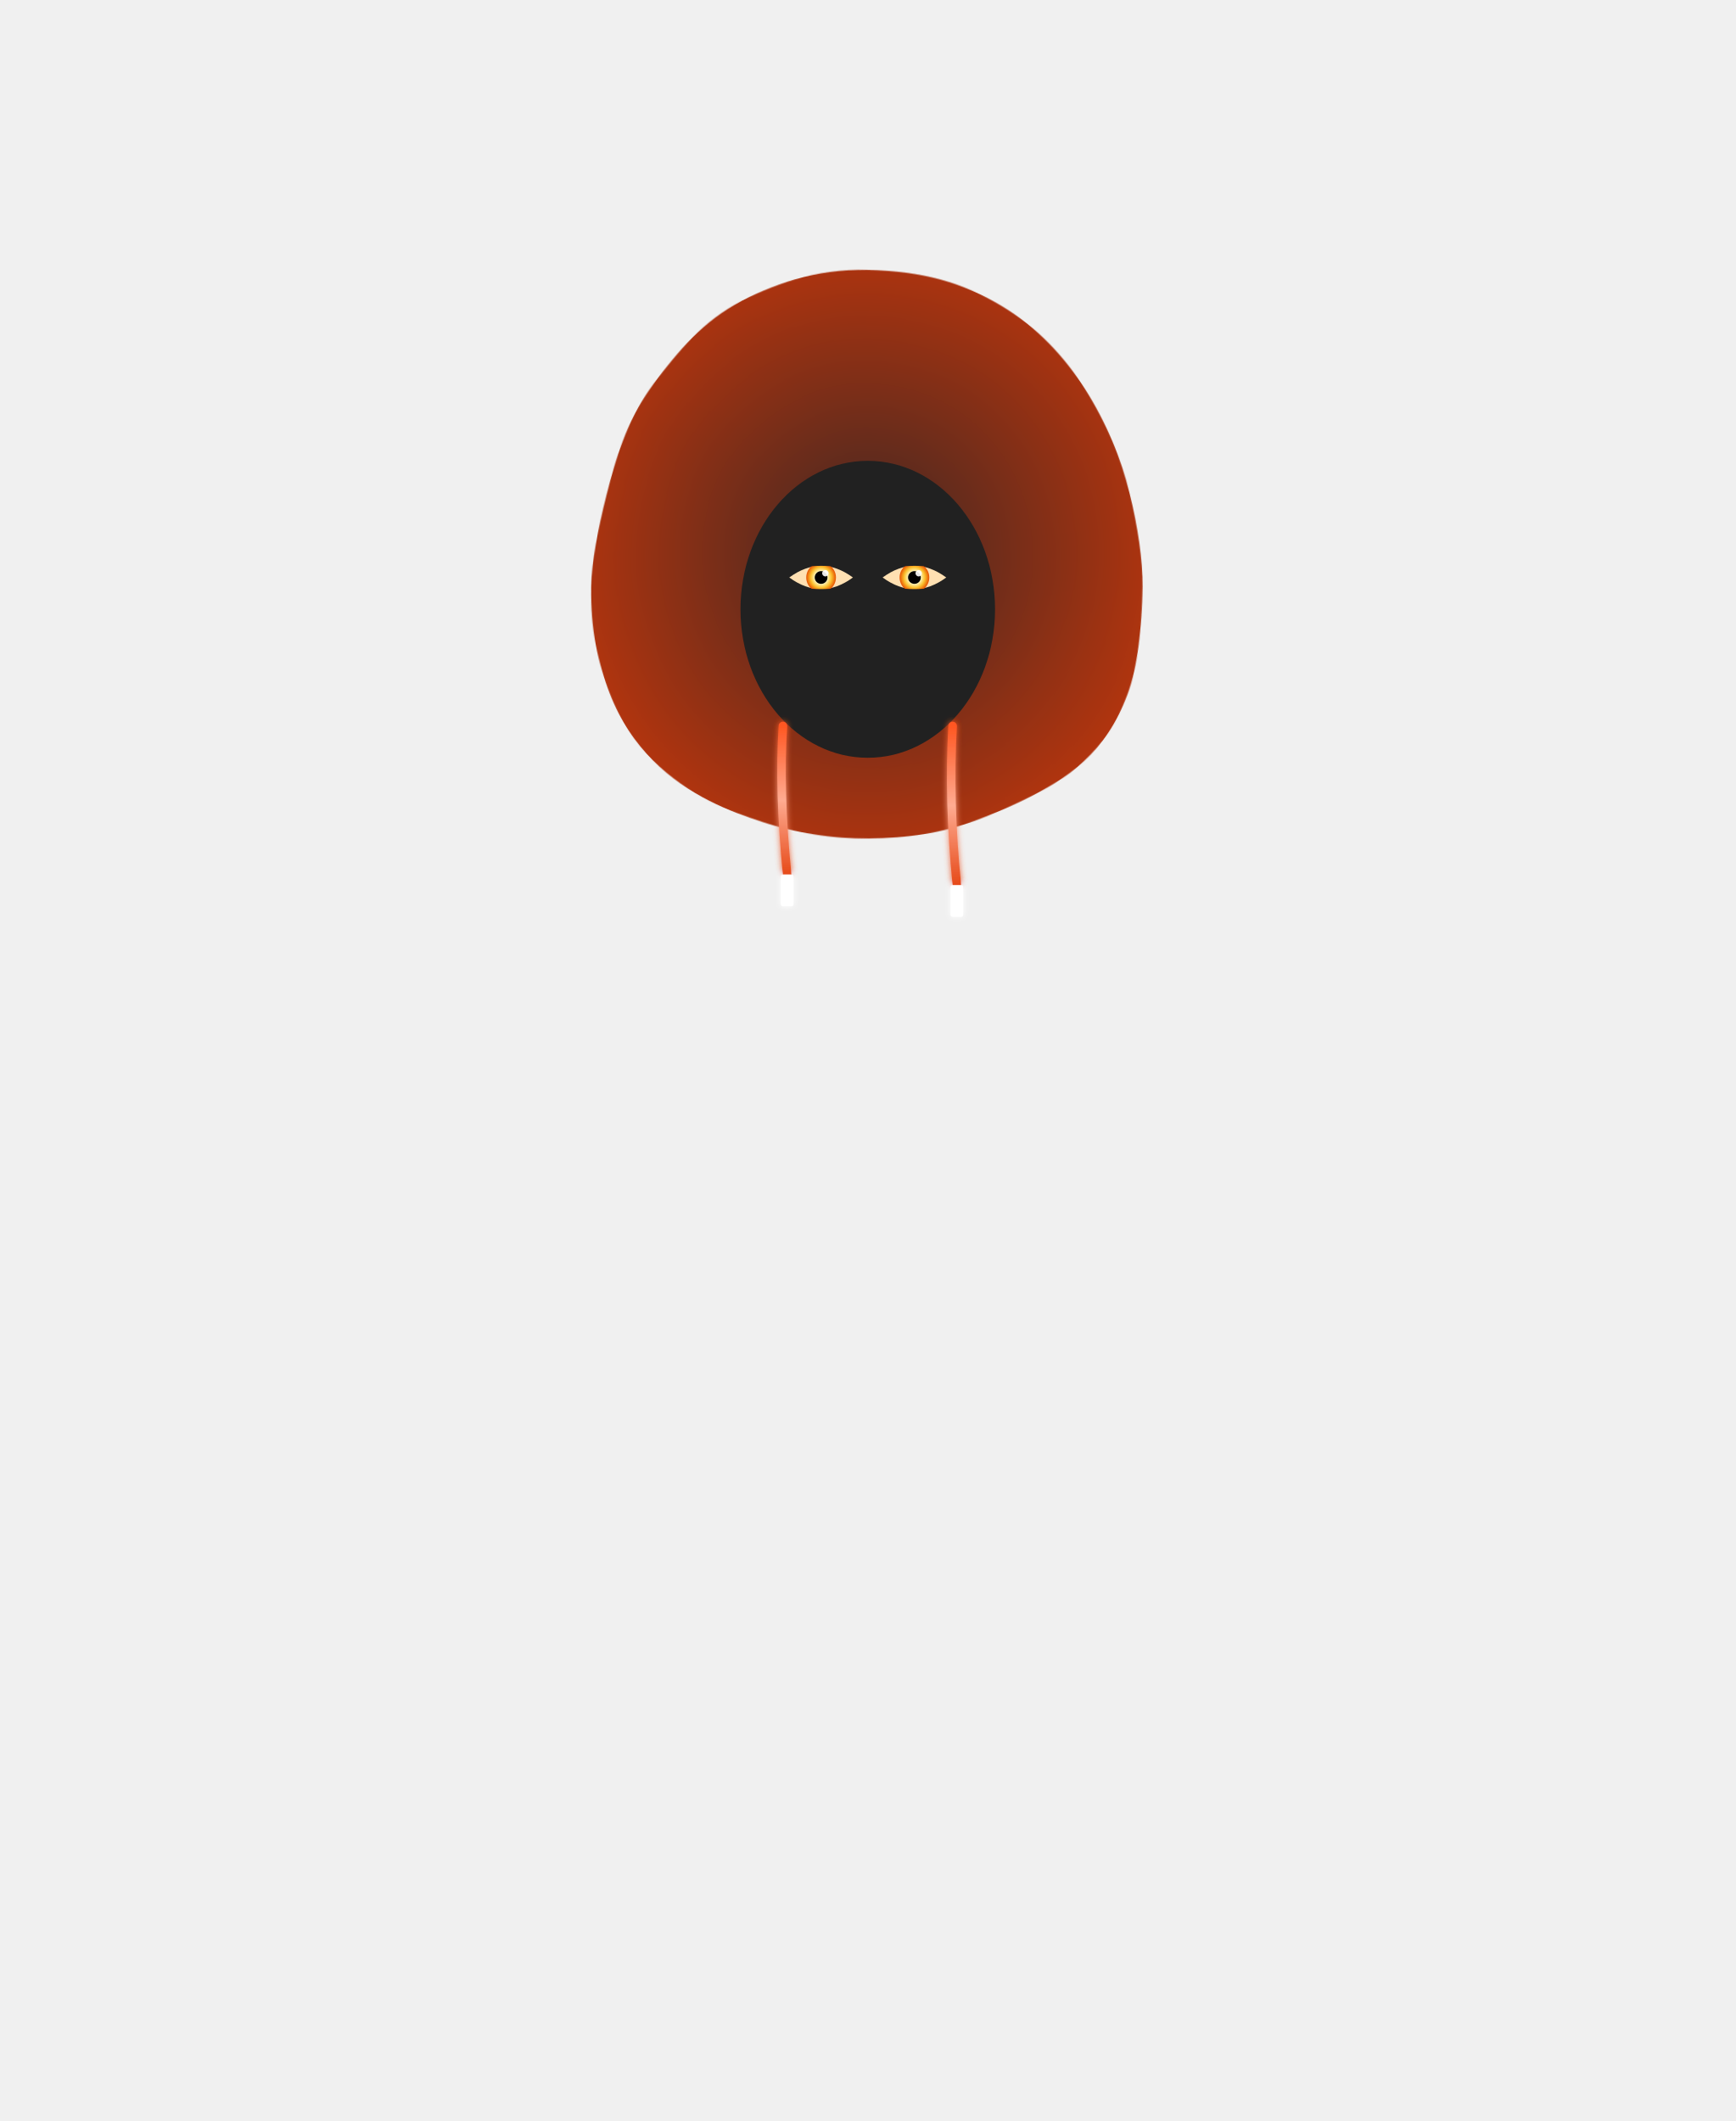
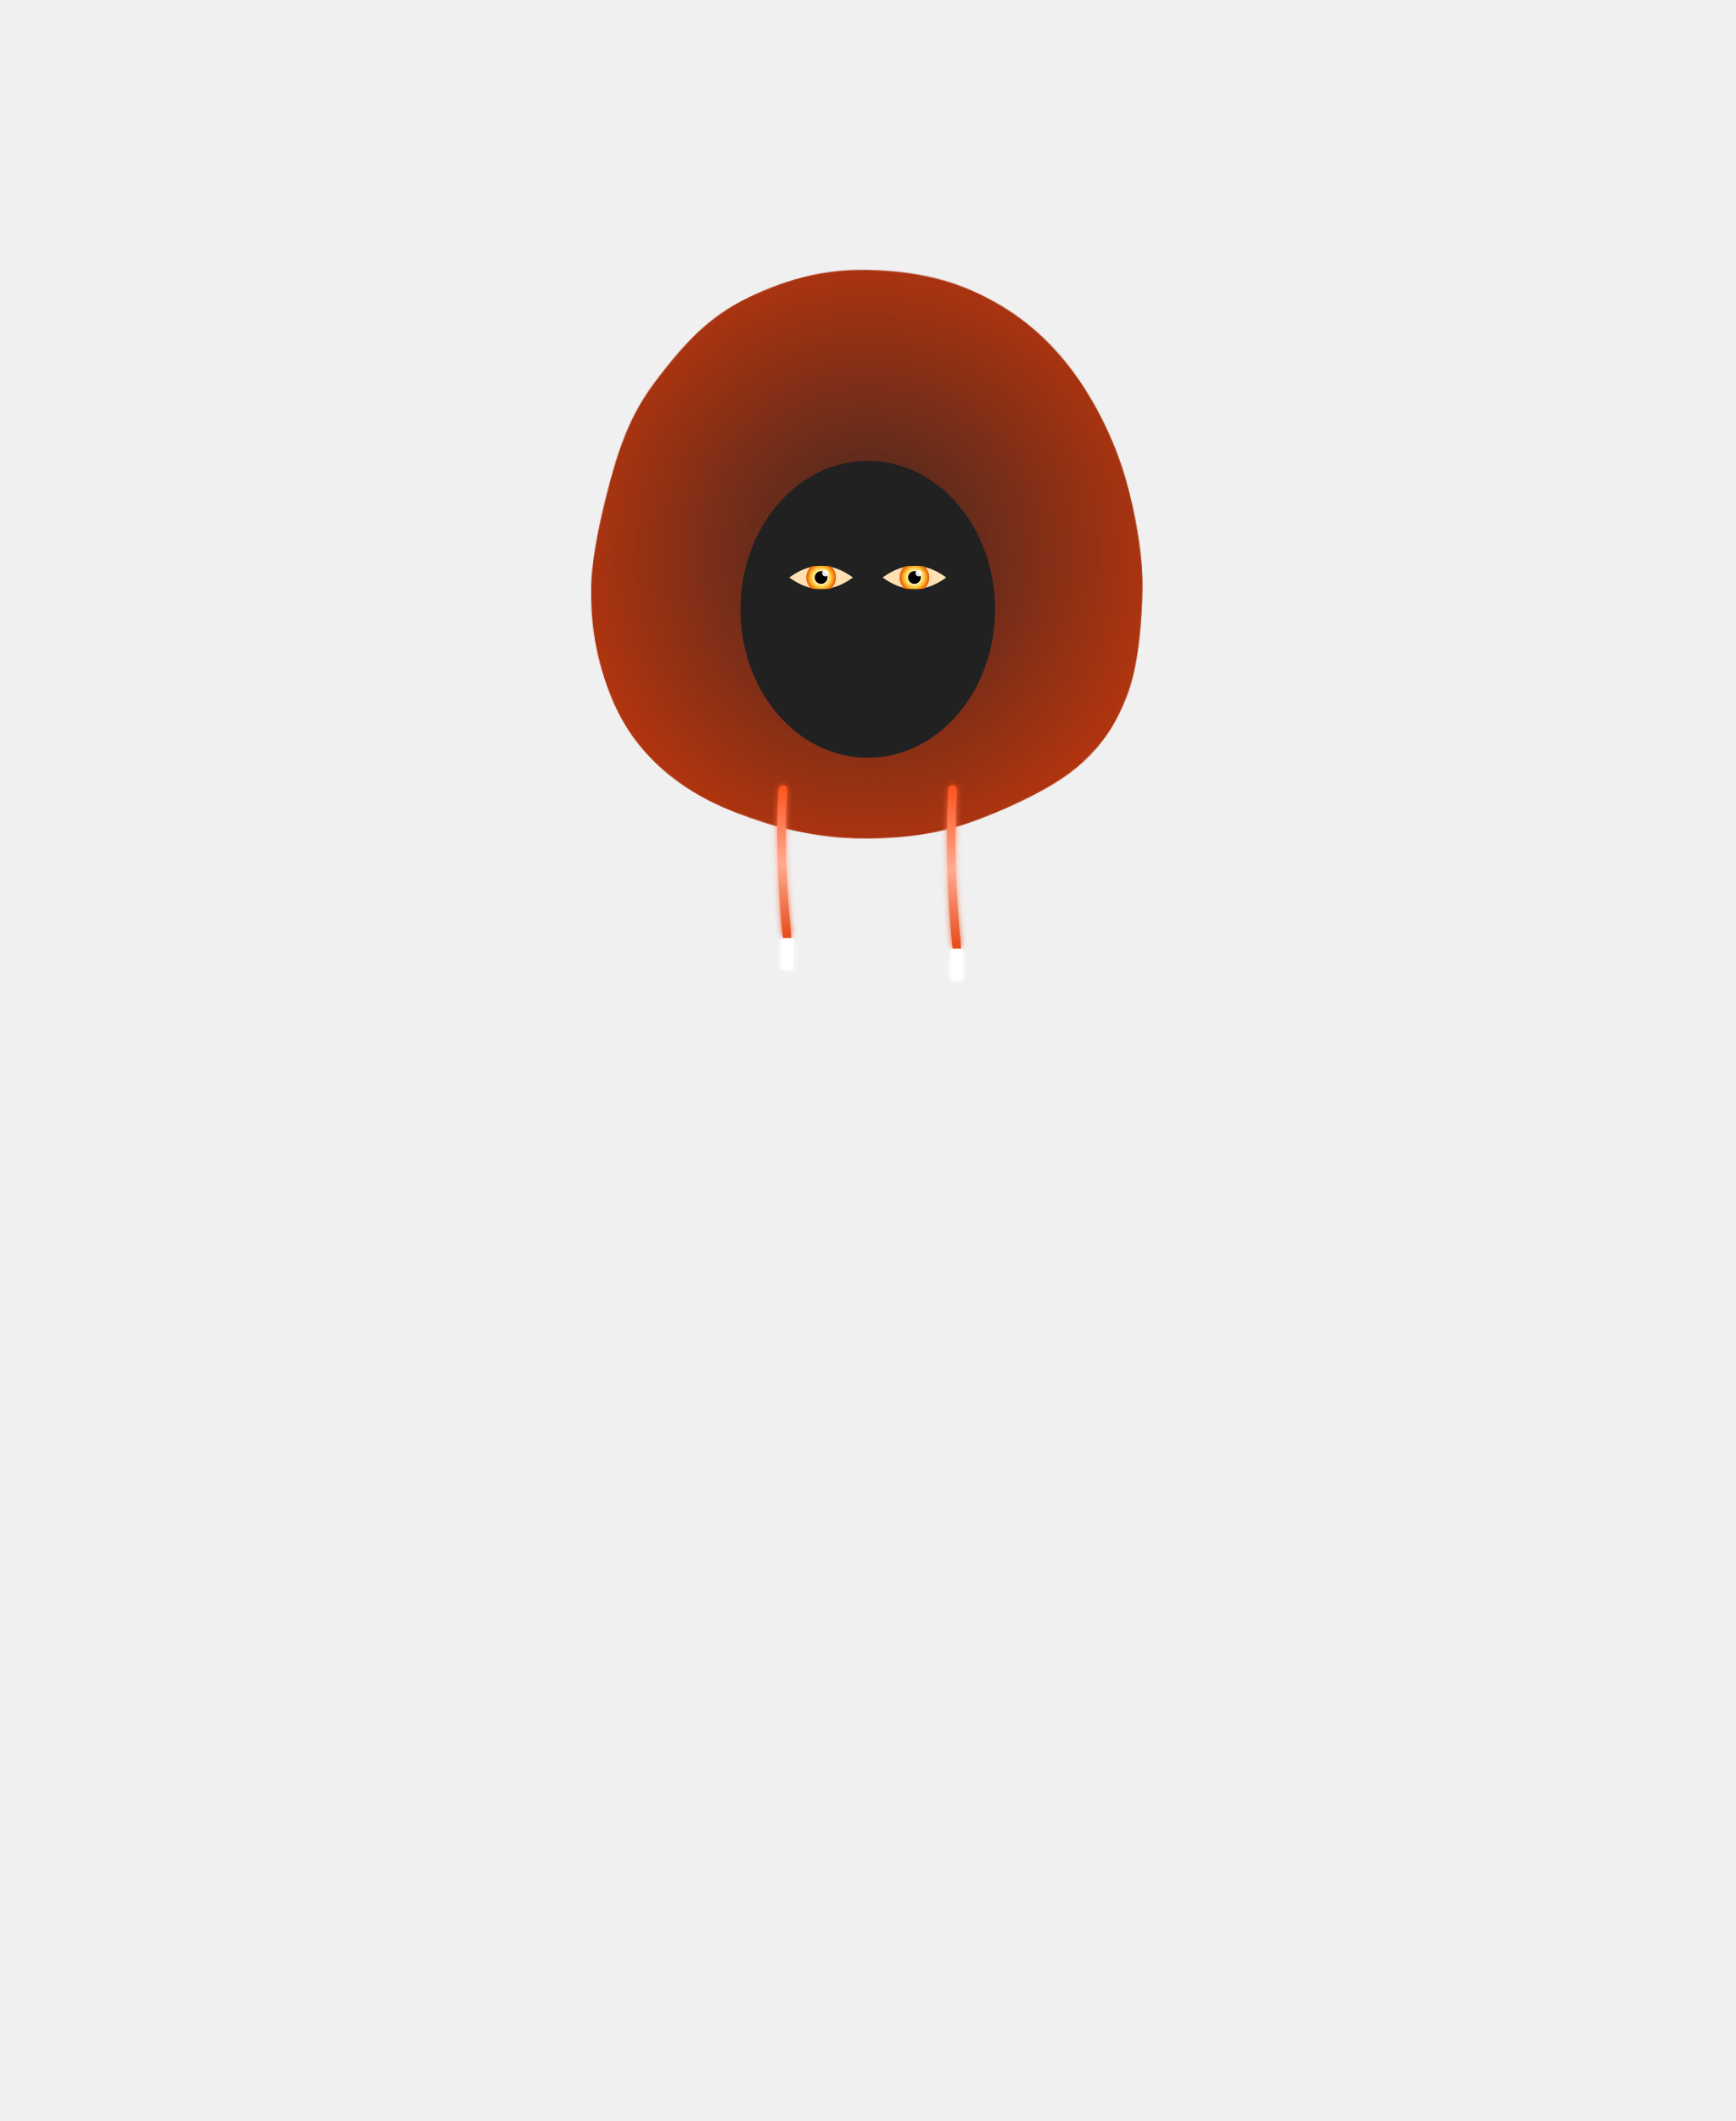
<svg xmlns="http://www.w3.org/2000/svg" viewBox="0 0 180 220">
  <defs>
    <radialGradient id="hoodieMagma" cx="50%" cy="50%" r="60%">
      <stop offset="0%" stop-color="#3E2723" />
      <stop offset="100%" stop-color="#BF360C" />
    </radialGradient>
    <linearGradient id="stringGrad" x1="0" y1="0" x2="0" y2="1">
      <stop offset="0%" stop-color="#FF5722" />
      <stop offset="50%" stop-color="#FFAB91" />
      <stop offset="100%" stop-color="#E64A19" />
    </linearGradient>
    <radialGradient id="humanIrisLegendary" cx="50%" cy="50%" r="50%">
      <stop offset="40%" stop-color="#FFF9C4" />
      <stop offset="70%" stop-color="#FBC02D" />
      <stop offset="100%" stop-color="#E65100" />
    </radialGradient>
    <filter id="stringGlow" x="-50%" y="-50%" width="200%" height="200%">
      <feGaussianBlur in="SourceGraphic" stdDeviation="1.5" result="blur" />
      <feMerge>
        <feMergeNode in="blur" />
        <feMergeNode in="SourceGraphic" />
      </feMerge>
    </filter>
    <filter id="heatHaze">
      <feTurbulence type="fractalNoise" baseFrequency="0.02" numOctaves="1" result="noise">
        <animate attributeName="baseFrequency" values="0.02;0.05;0.02" dur="5s" repeatCount="indefinite" />
      </feTurbulence>
      <feDisplacementMap in="SourceGraphic" in2="noise" scale="3" />
    </filter>
  </defs>
  <g transform="translate(90, 61) scale(0.22)">
    <g filter="url(#heatHaze)">
      <path d="M0 -150 C-100 -150 -130 -50 -130 0 C-130 80 -80 100 -50 110 C-20 120 20 120 50 110 C80 100 130 80 130 0 C130 -50 100 -150 0 -150 Z" fill="url(#hoodieMagma)" />
    </g>
    <ellipse cx="0" cy="10" rx="60" ry="70" fill="#212121" />
    <g transform="translate(0, -5)">
      <g transform="translate(-22, 0)">
        <path d="M-15 0 Q0 -11 15 0 Q0 11 -15 0 Z" fill="#FFE0B2" />
        <g>
          <animateTransform attributeName="transform" type="translate" values="0,0; 3,0; -3,0; 0,0" dur="6s" repeatCount="indefinite" keyTimes="0; 0.33; 0.66; 1" calcMode="spline" keySplines="0.45 0 0.55 1; 0.45 0 0.55 1; 0.45 0 0.55 1" />
          <circle cx="0" cy="0" r="7" fill="url(#humanIrisLegendary)" />
          <circle cx="0" cy="0" r="3" fill="#000" />
          <circle cx="2" cy="-2" r="1.5" fill="#FFFFFF" opacity="0.9" />
        </g>
        <path d="M-16 -3 Q0 -8 16 -3 L16 -20 L-16 -20 Z" fill="#212121" />
        <path d="M-16 3 Q0 8 16 3 L16 20 L-16 20 Z" fill="#212121" />
      </g>
      <g transform="translate(22, 0)">
        <path d="M-15 0 Q0 -11 15 0 Q0 11 -15 0 Z" fill="#FFE0B2" />
        <g>
          <animateTransform attributeName="transform" type="translate" values="0,0; 3,0; -3,0; 0,0" dur="6s" repeatCount="indefinite" keyTimes="0; 0.33; 0.66; 1" calcMode="spline" keySplines="0.45 0 0.55 1; 0.45 0 0.55 1; 0.45 0 0.55 1" />
          <circle cx="0" cy="0" r="7" fill="url(#humanIrisLegendary)" />
          <circle cx="0" cy="0" r="3" fill="#000" />
          <circle cx="2" cy="-2" r="1.5" fill="#FFFFFF" opacity="0.9" />
        </g>
        <path d="M-16 -3 Q0 -8 16 -3 L16 -20 L-16 -20 Z" fill="#212121" />
        <path d="M-16 3 Q0 8 16 3 L16 20 L-16 20 Z" fill="#212121" />
      </g>
    </g>
-     <g transform="translate(0, 5)" filter="url(#stringGlow)">
+     <g transform="translate(0, 35)" filter="url(#stringGlow)">
      <g>
        <path d="M-40 60 Q-42 90 -38 130" fill="none" stroke="url(#stringGrad)" stroke-width="4" stroke-linecap="round">
          <animate attributeName="d" values="M-40 60 Q-42 90 -38 130; M-40 60 Q-38 90 -40 130; M-40 60 Q-42 90 -38 130" dur="3s" repeatCount="indefinite" calcMode="spline" keySplines="0.4 0 0.2 1; 0.4 0 0.2 1" />
        </path>
        <rect x="-41" y="130" width="6" height="15" rx="1" fill="#FFFFFF">
          <animate attributeName="x" values="-41;-43;-41" dur="3s" repeatCount="indefinite" calcMode="spline" keySplines="0.4 0 0.2 1; 0.4 0 0.2 1" />
          <animateTransform attributeName="transform" type="rotate" values="3 -38 130; -3 -38 130; 3 -38 130" dur="3s" repeatCount="indefinite" />
        </rect>
      </g>
      <g>
        <path d="M40 60 Q38 95 42 135" fill="none" stroke="url(#stringGrad)" stroke-width="4" stroke-linecap="round">
          <animate attributeName="d" values="M40 60 Q38 95 42 135; M40 60 Q42 95 40 135; M40 60 Q38 95 42 135" dur="4s" repeatCount="indefinite" calcMode="spline" keySplines="0.4 0 0.2 1; 0.4 0 0.2 1" />
        </path>
        <rect x="39" y="135" width="6" height="15" rx="1" fill="#FFFFFF">
          <animate attributeName="x" values="39;37;39" dur="4s" repeatCount="indefinite" />
          <animateTransform attributeName="transform" type="rotate" values="-2 41 135; 2 41 135; -2 41 135" dur="4s" repeatCount="indefinite" />
        </rect>
      </g>
    </g>
  </g>
</svg>
